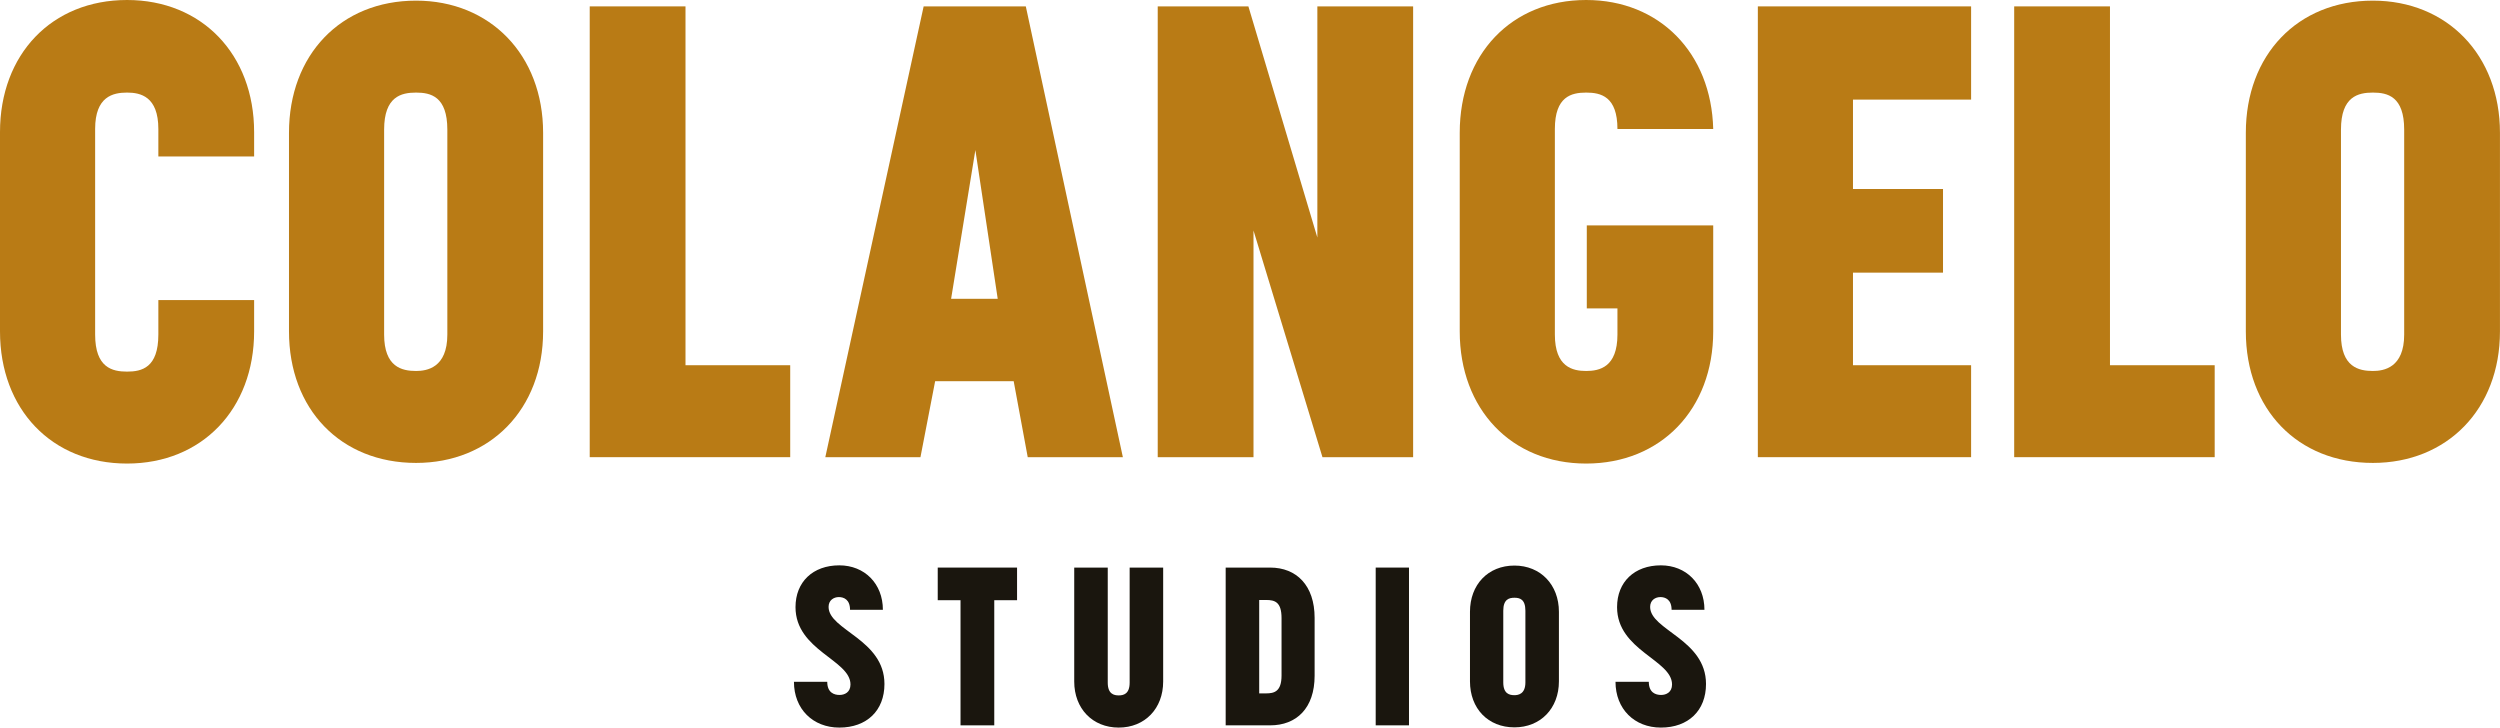
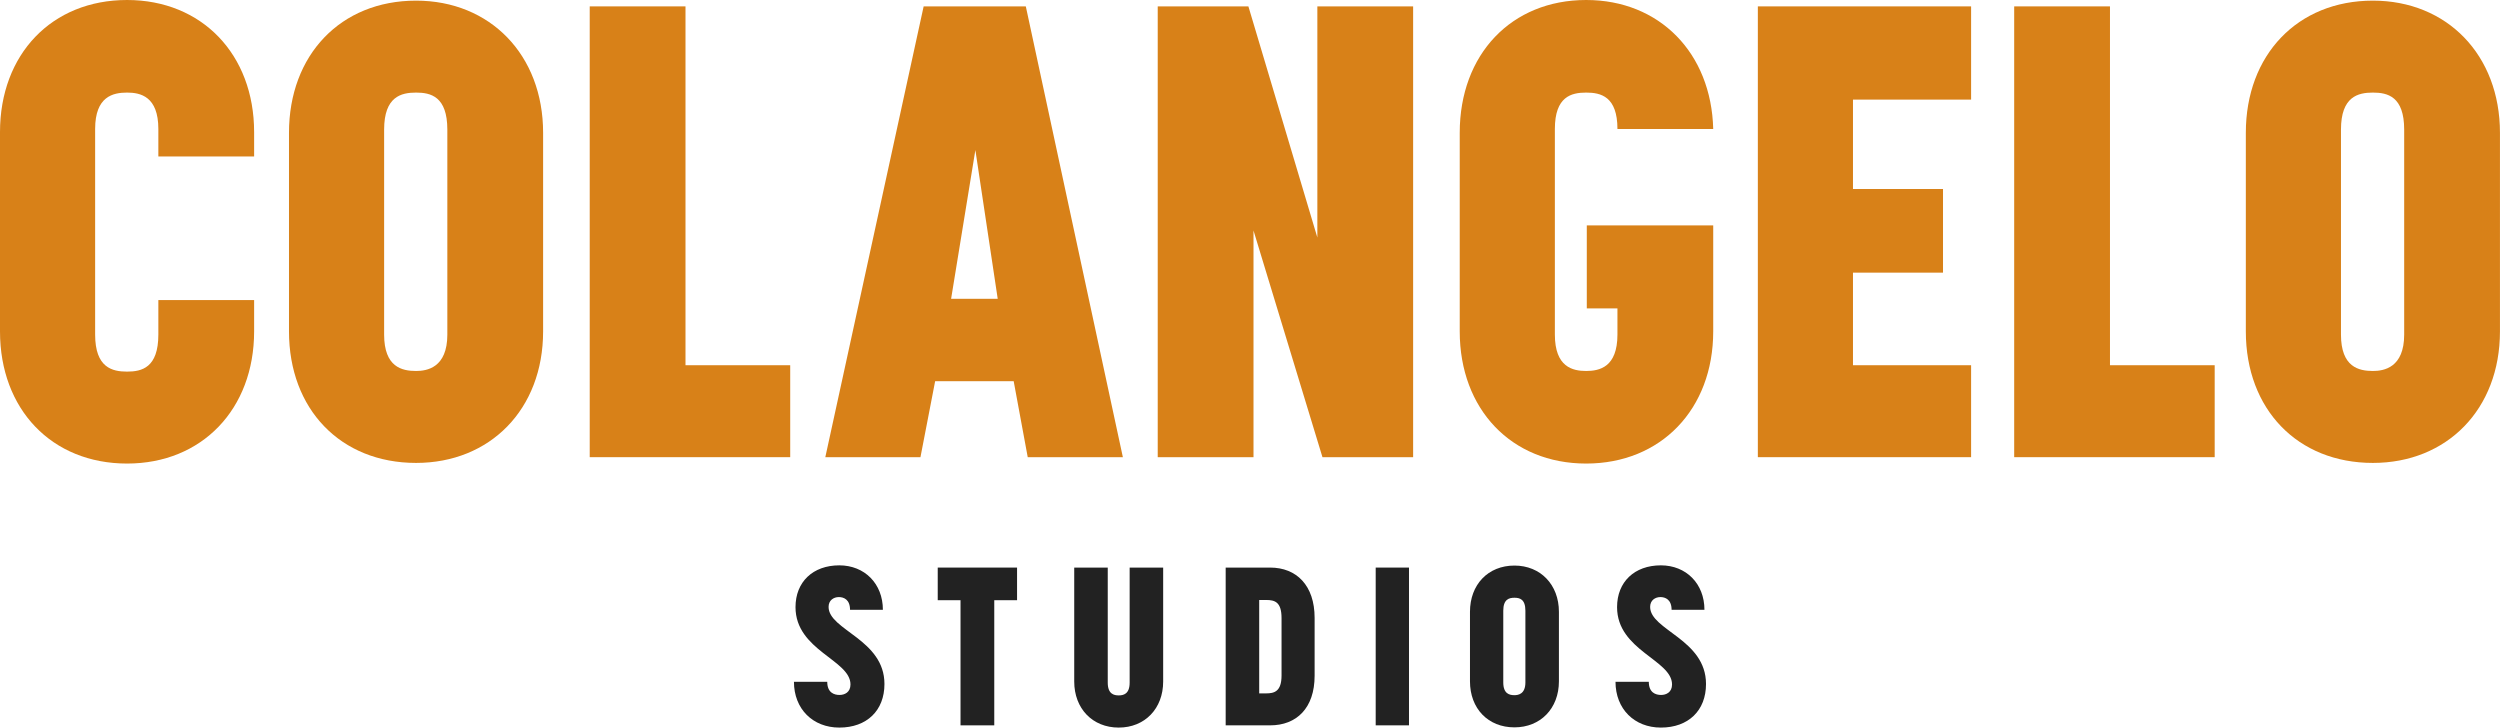
<svg xmlns="http://www.w3.org/2000/svg" width="1182px" height="344px" viewBox="0 0 1182 344" version="1.1">
  <g id="Logotype-White-BG" stroke="none" stroke-width="1" fill="none" fill-rule="evenodd">
-     <g id="White-BG" transform="translate(0, 0)">
-       <path d="M60.075,43.773 C53.433,43.773 44.981,45.585 44.981,60.982 L44.981,158.189 C44.981,173.888 53.133,175.699 60.075,175.699 C67.018,175.699 74.868,173.888 74.868,158.189 L74.868,141.887 L120.15,141.887 L120.15,156.679 C120.15,193.51 95.397,219.171 60.075,219.171 C24.453,219.171 0,193.51 0,156.679 L0,62.491 C0,25.66 24.453,0 60.075,0 C95.397,0 120.15,25.66 120.15,62.491 L120.15,73.963 L74.868,73.963 L74.868,60.982 C74.868,45.585 66.415,43.773 60.075,43.773" id="Fill-48" fill="#B97B15" />
-       <path d="M181.614,61.283 L181.614,158.189 C181.614,173.586 190.066,175.397 196.709,175.397 C201.841,175.397 211.5,173.887 211.5,158.189 L211.5,61.283 C211.5,45.584 203.651,43.774 196.709,43.774 C189.765,43.774 181.614,45.584 181.614,61.283 M136.633,156.68 L136.633,62.793 C136.633,25.962 161.086,0.301 196.709,0.301 C231.727,0.301 256.784,25.962 256.784,62.793 L256.784,156.68 C256.784,193.51 231.727,218.869 196.709,218.869 C161.086,218.869 136.633,193.51 136.633,156.68" id="Fill-49" fill="#B97B15" />
-       <polygon id="Fill-50" fill="#B97B15" points="278.819 216.152 278.819 3.019 324.102 3.019 324.102 172.68 373.612 172.68 373.612 216.152" />
-       <path d="M471.721,141.284 L461.155,70.944 L449.683,141.284 L471.721,141.284 Z M442.136,180.227 L435.192,216.151 L390.21,216.151 L436.701,3.019 L485.003,3.019 L530.891,216.151 L485.91,216.151 L479.268,180.227 L442.136,180.227 Z" id="Fill-51" fill="#B97B15" />
-       <polygon id="Fill-52" fill="#B97B15" points="625.258 216.152 592.654 108.981 592.654 216.152 547.372 216.152 547.372 3.019 590.239 3.019 622.844 112.302 622.844 3.019 668.128 3.019 668.128 216.152" />
-       <path d="M810.01,156.68 C810.01,193.511 785.255,219.171 749.935,219.171 C714.612,219.171 690.16,193.511 690.16,156.68 L690.16,62.792 C690.16,25.66 714.612,0 749.935,0 C784.652,0 809.105,25.057 810.01,60.981 L764.726,60.981 C764.726,45.585 756.877,43.774 749.935,43.774 C742.991,43.774 735.142,45.585 735.142,60.981 L735.142,158.189 C735.142,173.586 743.594,175.398 749.935,175.398 C756.274,175.398 764.726,173.586 764.726,158.189 L764.726,145.812 L750.236,145.812 L750.236,106.567 L810.01,106.567 L810.01,156.68 Z" id="Fill-53" fill="#B97B15" />
-       <polygon id="Fill-54" fill="#B97B15" points="876.09 47.094 876.09 89.359 918.656 89.359 918.656 128.907 876.09 128.907 876.09 172.68 931.939 172.68 931.939 216.152 831.108 216.152 831.108 3.019 931.939 3.019 931.939 47.094" />
-       <polygon id="Fill-55" fill="#B97B15" points="952.31 216.152 952.31 3.019 997.594 3.019 997.594 172.68 1047.103 172.68 1047.103 216.152" />
-       <path d="M1106.812,61.283 L1106.812,158.189 C1106.812,173.586 1115.265,175.397 1121.906,175.397 C1127.038,175.397 1136.698,173.887 1136.698,158.189 L1136.698,61.283 C1136.698,45.584 1128.85,43.774 1121.906,43.774 C1114.963,43.774 1106.812,45.584 1106.812,61.283 M1061.83,156.68 L1061.83,62.793 C1061.83,25.962 1086.284,0.301 1121.906,0.301 C1156.926,0.301 1181.982,25.962 1181.982,62.793 L1181.982,156.68 C1181.982,193.51 1156.926,218.869 1121.906,218.869 C1086.284,218.869 1061.83,193.51 1061.83,156.68" id="Fill-56" fill="#B97B15" />
-       <path d="M417.429,288.319 L401.896,288.319 C401.896,283.46 398.938,282.297 396.614,282.297 C394.184,282.297 391.754,283.776 391.754,286.947 C391.754,297.934 418.167,302.265 418.167,323.397 C418.167,335.971 409.82,344 396.825,344 C384.358,344 375.377,335.23 375.377,322.341 L391.12,322.341 C391.12,327.518 394.395,328.574 396.932,328.574 C399.361,328.574 402.108,327.307 402.108,323.608 C402.108,311.987 376.117,307.548 376.117,287.051 C376.117,275.113 384.358,267.294 396.825,267.294 C408.766,267.294 417.429,275.958 417.429,288.319" id="Fill-57" fill="#1A160E" />
-       <polygon id="Fill-58" fill="#1A160E" points="470.089 283.776 470.089 342.944 454.135 342.944 454.135 283.776 443.359 283.776 443.359 268.351 480.866 268.351 480.866 283.776" />
-       <path d="M534.097,268.351 L549.946,268.351 L549.946,322.235 C549.946,335.019 541.283,344 528.919,344 C516.558,344 507.894,335.019 507.894,322.235 L507.894,268.351 L523.743,268.351 L523.743,322.763 C523.743,328.152 526.701,328.786 528.919,328.786 C531.139,328.786 534.097,328.152 534.097,322.763 L534.097,268.351 Z" id="Fill-59" fill="#1A160E" />
-       <path d="M595.349,327.834 L598.623,327.834 C602.428,327.834 605.914,326.989 605.914,319.383 L605.914,292.228 C605.914,284.621 602.745,283.671 598.623,283.671 L595.349,283.671 L595.349,327.834 Z M579.5,268.351 L600.526,268.351 C612.993,268.351 621.551,276.803 621.551,292.123 L621.551,319.488 C621.551,334.808 612.993,342.944 600.526,342.944 L579.5,342.944 L579.5,268.351 Z" id="Fill-60" fill="#1A160E" />
-       <polygon id="Fill-61" fill="#1A160E" points="650.429 342.943 666.172 342.943 666.172 268.35 650.429 268.35" />
-       <path d="M710.748,288.742 L710.748,322.657 C710.748,328.046 713.706,328.679 716.03,328.679 C717.826,328.679 721.208,328.152 721.208,322.657 L721.208,288.742 C721.208,283.248 718.461,282.614 716.03,282.614 C713.601,282.614 710.748,283.248 710.748,288.742 M695.005,322.129 L695.005,289.27 C695.005,276.38 703.563,267.399 716.03,267.399 C728.286,267.399 737.056,276.38 737.056,289.27 L737.056,322.129 C737.056,335.019 728.286,343.895 716.03,343.895 C703.563,343.895 695.005,335.019 695.005,322.129" id="Fill-62" fill="#1A160E" />
-       <path d="M805.861,288.319 L790.329,288.319 C790.329,283.46 787.372,282.297 785.046,282.297 C782.617,282.297 780.186,283.776 780.186,286.947 C780.186,297.934 806.601,302.265 806.601,323.397 C806.601,335.971 798.254,344 785.259,344 C772.791,344 763.811,335.23 763.811,322.341 L779.553,322.341 C779.553,327.518 782.827,328.574 785.364,328.574 C787.794,328.574 790.542,327.307 790.542,323.608 C790.542,311.987 764.549,307.548 764.549,287.051 C764.549,275.113 772.791,267.294 785.259,267.294 C797.197,267.294 805.861,275.958 805.861,288.319" id="Fill-63" fill="#1A160E" />
+     <g id="White-BG">
+       <path d="M60.075,43.773 C53.433,43.773 44.981,45.585 44.981,60.982 L44.981,158.189 C44.981,173.888 53.133,175.699 60.075,175.699 C67.018,175.699 74.868,173.888 74.868,158.189 L74.868,141.887 L120.15,141.887 L120.15,156.679 C120.15,193.51 95.397,219.171 60.075,219.171 C24.453,219.171 0,193.51 0,156.679 L0,62.491 C0,25.66 24.453,0 60.075,0 C95.397,0 120.15,25.66 120.15,62.491 L120.15,73.963 L74.868,73.963 L74.868,60.982 C74.868,45.585 66.415,43.773 60.075,43.773" id="Fill-48" fill="#D88118" />
+       <path d="M181.614,61.283 L181.614,158.189 C181.614,173.586 190.066,175.397 196.709,175.397 C201.841,175.397 211.5,173.887 211.5,158.189 L211.5,61.283 C211.5,45.584 203.651,43.774 196.709,43.774 C189.765,43.774 181.614,45.584 181.614,61.283 M136.633,156.68 L136.633,62.793 C136.633,25.962 161.086,0.301 196.709,0.301 C231.727,0.301 256.784,25.962 256.784,62.793 L256.784,156.68 C256.784,193.51 231.727,218.869 196.709,218.869 C161.086,218.869 136.633,193.51 136.633,156.68" id="Fill-49" fill="#D88118" />
+       <polygon id="Fill-50" fill="#D88118" points="278.819 216.152 278.819 3.019 324.102 3.019 324.102 172.68 373.612 172.68 373.612 216.152" />
+       <path d="M471.721,141.284 L461.155,70.944 L449.683,141.284 L471.721,141.284 Z M442.136,180.227 L435.192,216.151 L390.21,216.151 L436.701,3.019 L485.003,3.019 L530.891,216.151 L485.91,216.151 L479.268,180.227 L442.136,180.227 Z" id="Fill-51" fill="#D88118" />
+       <polygon id="Fill-52" fill="#D88118" points="625.258 216.152 592.654 108.981 592.654 216.152 547.372 216.152 547.372 3.019 590.239 3.019 622.844 112.302 622.844 3.019 668.128 3.019 668.128 216.152" />
+       <path d="M810.01,156.68 C810.01,193.511 785.255,219.171 749.935,219.171 C714.612,219.171 690.16,193.511 690.16,156.68 L690.16,62.792 C690.16,25.66 714.612,0 749.935,0 C784.652,0 809.105,25.057 810.01,60.981 L764.726,60.981 C764.726,45.585 756.877,43.774 749.935,43.774 C742.991,43.774 735.142,45.585 735.142,60.981 L735.142,158.189 C735.142,173.586 743.594,175.398 749.935,175.398 C756.274,175.398 764.726,173.586 764.726,158.189 L764.726,145.812 L750.236,145.812 L750.236,106.567 L810.01,106.567 L810.01,156.68 Z" id="Fill-53" fill="#D88118" />
+       <polygon id="Fill-54" fill="#D88118" points="876.09 47.094 876.09 89.359 918.656 89.359 918.656 128.907 876.09 128.907 876.09 172.68 931.939 172.68 931.939 216.152 831.108 216.152 831.108 3.019 931.939 3.019 931.939 47.094" />
+       <polygon id="Fill-55" fill="#D88118" points="952.31 216.152 952.31 3.019 997.594 3.019 997.594 172.68 1047.103 172.68 1047.103 216.152" />
+       <path d="M1106.812,61.283 L1106.812,158.189 C1106.812,173.586 1115.265,175.397 1121.906,175.397 C1127.038,175.397 1136.698,173.887 1136.698,158.189 L1136.698,61.283 C1136.698,45.584 1128.85,43.774 1121.906,43.774 C1114.963,43.774 1106.812,45.584 1106.812,61.283 M1061.83,156.68 L1061.83,62.793 C1061.83,25.962 1086.284,0.301 1121.906,0.301 C1156.926,0.301 1181.982,25.962 1181.982,62.793 L1181.982,156.68 C1181.982,193.51 1156.926,218.869 1121.906,218.869 C1086.284,218.869 1061.83,193.51 1061.83,156.68" id="Fill-56" fill="#D88118" />
+       <path d="M417.429,288.319 L401.896,288.319 C401.896,283.46 398.938,282.297 396.614,282.297 C394.184,282.297 391.754,283.776 391.754,286.947 C391.754,297.934 418.167,302.265 418.167,323.397 C418.167,335.971 409.82,344 396.825,344 C384.358,344 375.377,335.23 375.377,322.341 L391.12,322.341 C391.12,327.518 394.395,328.574 396.932,328.574 C399.361,328.574 402.108,327.307 402.108,323.608 C402.108,311.987 376.117,307.548 376.117,287.051 C376.117,275.113 384.358,267.294 396.825,267.294 C408.766,267.294 417.429,275.958 417.429,288.319" id="Fill-57" fill="#222222" />
+       <polygon id="Fill-58" fill="#222222" points="470.089 283.776 470.089 342.944 454.135 342.944 454.135 283.776 443.359 283.776 443.359 268.351 480.866 268.351 480.866 283.776" />
+       <path d="M534.097,268.351 L549.946,268.351 L549.946,322.235 C549.946,335.019 541.283,344 528.919,344 C516.558,344 507.894,335.019 507.894,322.235 L507.894,268.351 L523.743,268.351 L523.743,322.763 C523.743,328.152 526.701,328.786 528.919,328.786 C531.139,328.786 534.097,328.152 534.097,322.763 L534.097,268.351 Z" id="Fill-59" fill="#222222" />
+       <path d="M595.349,327.834 L598.623,327.834 C602.428,327.834 605.914,326.989 605.914,319.383 L605.914,292.228 C605.914,284.621 602.745,283.671 598.623,283.671 L595.349,283.671 L595.349,327.834 Z M579.5,268.351 L600.526,268.351 C612.993,268.351 621.551,276.803 621.551,292.123 L621.551,319.488 C621.551,334.808 612.993,342.944 600.526,342.944 L579.5,342.944 L579.5,268.351 Z" id="Fill-60" fill="#222222" />
+       <polygon id="Fill-61" fill="#222222" points="650.429 342.943 666.172 342.943 666.172 268.35 650.429 268.35" />
+       <path d="M710.748,288.742 L710.748,322.657 C710.748,328.046 713.706,328.679 716.03,328.679 C717.826,328.679 721.208,328.152 721.208,322.657 L721.208,288.742 C721.208,283.248 718.461,282.614 716.03,282.614 C713.601,282.614 710.748,283.248 710.748,288.742 M695.005,322.129 L695.005,289.27 C695.005,276.38 703.563,267.399 716.03,267.399 C728.286,267.399 737.056,276.38 737.056,289.27 L737.056,322.129 C737.056,335.019 728.286,343.895 716.03,343.895 C703.563,343.895 695.005,335.019 695.005,322.129" id="Fill-62" fill="#222222" />
+       <path d="M805.861,288.319 L790.329,288.319 C790.329,283.46 787.372,282.297 785.046,282.297 C782.617,282.297 780.186,283.776 780.186,286.947 C780.186,297.934 806.601,302.265 806.601,323.397 C806.601,335.971 798.254,344 785.259,344 C772.791,344 763.811,335.23 763.811,322.341 L779.553,322.341 C779.553,327.518 782.827,328.574 785.364,328.574 C787.794,328.574 790.542,327.307 790.542,323.608 C790.542,311.987 764.549,307.548 764.549,287.051 C764.549,275.113 772.791,267.294 785.259,267.294 C797.197,267.294 805.861,275.958 805.861,288.319" id="Fill-63" fill="#222222" />
    </g>
  </g>
</svg>
